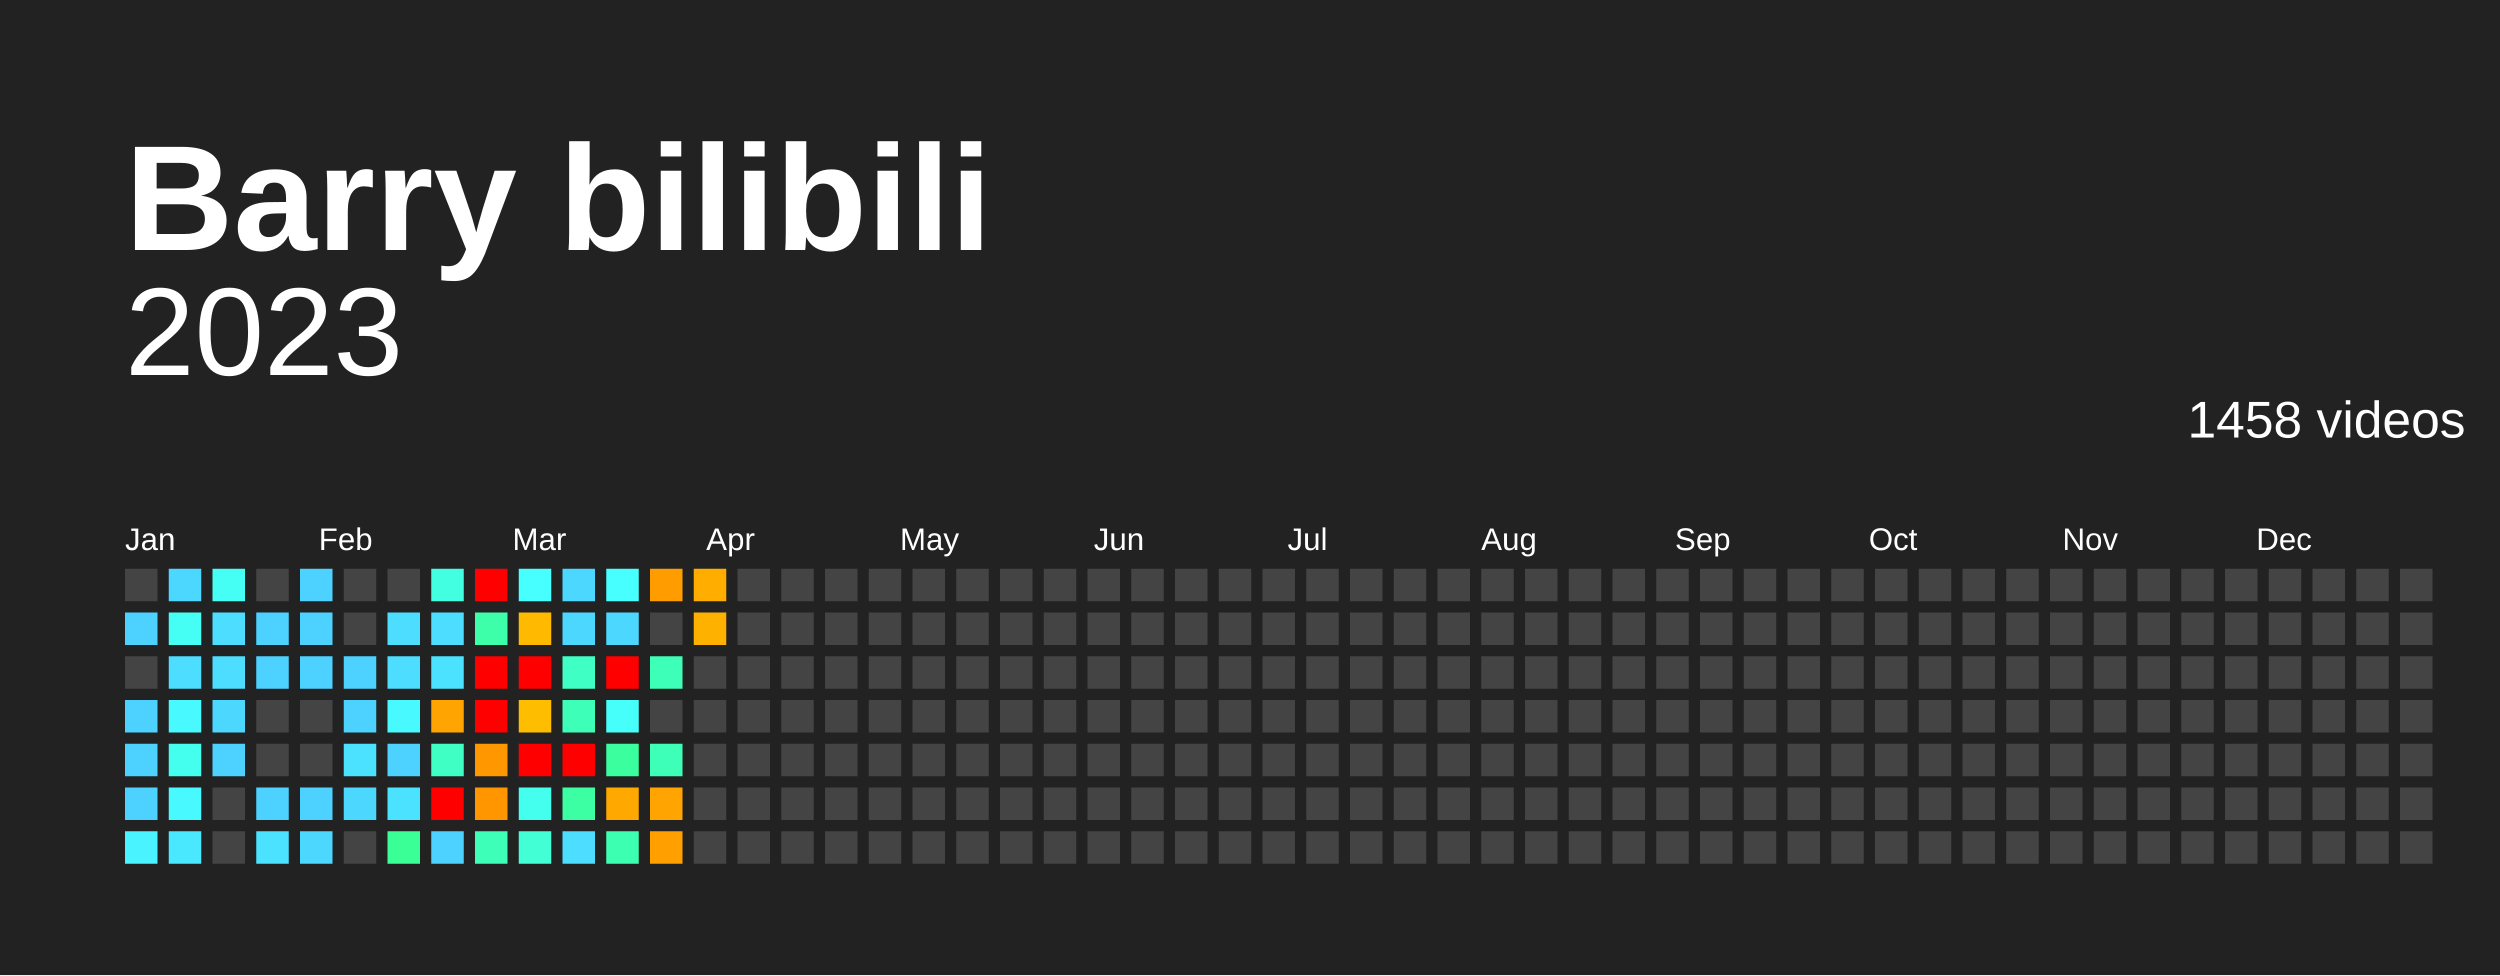
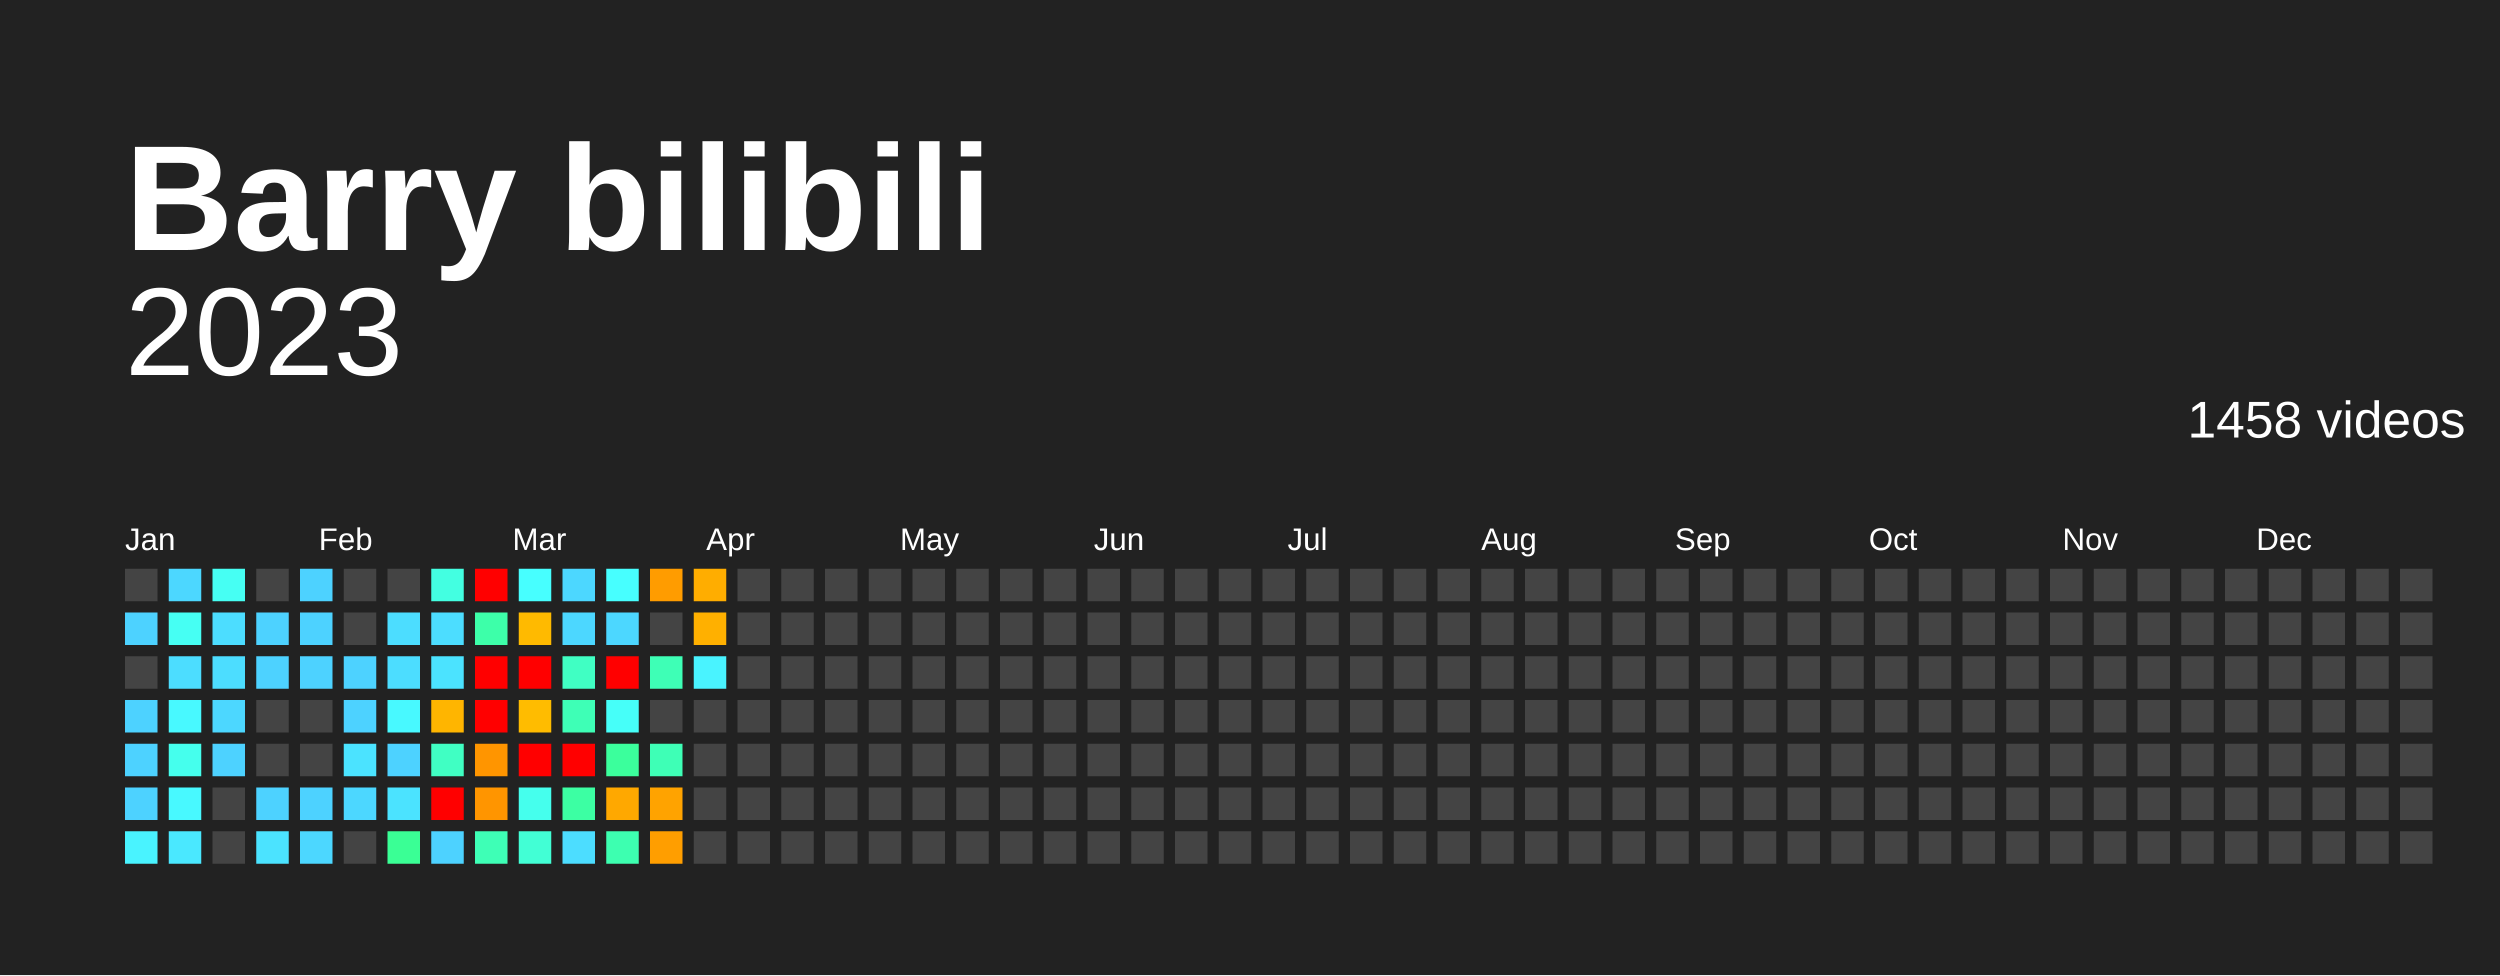
<svg xmlns="http://www.w3.org/2000/svg" baseProfile="full" height="78mm" version="1.1" viewBox="0,0,200,78" width="200mm">
  <defs />
  <rect fill="#222222" height="78" width="200" x="0" y="0" />
  <text fill="#FFFFFF" style="font-size:12px; font-family:Arial; font-weight:bold;" x="10" y="20">Barry bilibili</text>
  <text alignment-baseline="hanging" fill="#FFFFFF" style="font-size:10.0px; font-family:Arial;" x="10" y="30">2023</text>
  <text alignment-baseline="hanging" fill="#FFFFFF" style="font-size:4.125px; font-family:Arial;" x="175" y="35">1458 videos</text>
  <text fill="#FFFFFF" style="font-size:2.5px; font-family:Arial" x="10.0" y="44">Jan</text>
  <text fill="#FFFFFF" style="font-size:2.5px; font-family:Arial" x="25.5" y="44">Feb</text>
  <text fill="#FFFFFF" style="font-size:2.5px; font-family:Arial" x="41.0" y="44">Mar</text>
  <text fill="#FFFFFF" style="font-size:2.5px; font-family:Arial" x="56.5" y="44">Apr</text>
  <text fill="#FFFFFF" style="font-size:2.5px; font-family:Arial" x="72.0" y="44">May</text>
  <text fill="#FFFFFF" style="font-size:2.5px; font-family:Arial" x="87.5" y="44">Jun</text>
  <text fill="#FFFFFF" style="font-size:2.5px; font-family:Arial" x="103.0" y="44">Jul</text>
  <text fill="#FFFFFF" style="font-size:2.5px; font-family:Arial" x="118.5" y="44">Aug</text>
  <text fill="#FFFFFF" style="font-size:2.5px; font-family:Arial" x="134.0" y="44">Sep</text>
  <text fill="#FFFFFF" style="font-size:2.5px; font-family:Arial" x="149.5" y="44">Oct</text>
  <text fill="#FFFFFF" style="font-size:2.5px; font-family:Arial" x="165.0" y="44">Nov</text>
  <text fill="#FFFFFF" style="font-size:2.5px; font-family:Arial" x="180.5" y="44">Dec</text>
  <rect fill="#444444" height="2.6" width="2.6" x="10.0" y="45.5" />
  <rect fill="#4dd2ff" height="2.6" width="2.6" x="10.0" y="49.0" />
  <rect fill="#444444" height="2.6" width="2.6" x="10.0" y="52.5" />
  <rect fill="#4dd2ff" height="2.6" width="2.6" x="10.0" y="56.0" />
  <rect fill="#4dd2ff" height="2.6" width="2.6" x="10.0" y="59.5" />
  <rect fill="#4dd2ff" height="2.6" width="2.6" x="10.0" y="63.0" />
  <rect fill="#49f3ff" height="2.6" width="2.6" x="10.0" y="66.5" />
  <rect fill="#4cd7ff" height="2.6" width="2.6" x="13.5" y="45.5" />
-   <rect fill="#46fff4" height="2.6" width="2.6" x="13.5" y="49.0" />
+   <rect fill="#46fff3" height="2.6" width="2.6" x="13.5" y="49.0" />
  <rect fill="#4cddff" height="2.6" width="2.6" x="13.5" y="52.5" />
  <rect fill="#48f9ff" height="2.6" width="2.6" x="13.5" y="56.0" />
-   <rect fill="#45ffee" height="2.6" width="2.6" x="13.5" y="59.5" />
+   <rect fill="#45ffed" height="2.6" width="2.6" x="13.5" y="59.5" />
  <rect fill="#48f9ff" height="2.6" width="2.6" x="13.5" y="63.0" />
  <rect fill="#4ae8ff" height="2.6" width="2.6" x="13.5" y="66.5" />
-   <rect fill="#46fff4" height="2.6" width="2.6" x="17.0" y="45.5" />
+   <rect fill="#46fff3" height="2.6" width="2.6" x="17.0" y="45.5" />
  <rect fill="#4cddff" height="2.6" width="2.6" x="17.0" y="49.0" />
  <rect fill="#4cddff" height="2.6" width="2.6" x="17.0" y="52.5" />
  <rect fill="#4cd7ff" height="2.6" width="2.6" x="17.0" y="56.0" />
  <rect fill="#4dd2ff" height="2.6" width="2.6" x="17.0" y="59.5" />
  <rect fill="#444444" height="2.6" width="2.6" x="17.0" y="63.0" />
  <rect fill="#444444" height="2.6" width="2.6" x="17.0" y="66.5" />
  <rect fill="#444444" height="2.6" width="2.6" x="20.5" y="45.5" />
  <rect fill="#4dd2ff" height="2.6" width="2.6" x="20.5" y="49.0" />
  <rect fill="#4dd2ff" height="2.6" width="2.6" x="20.5" y="52.5" />
  <rect fill="#444444" height="2.6" width="2.6" x="20.5" y="56.0" />
  <rect fill="#444444" height="2.6" width="2.6" x="20.5" y="59.5" />
  <rect fill="#4dd2ff" height="2.6" width="2.6" x="20.5" y="63.0" />
-   <rect fill="#4be2ff" height="2.6" width="2.6" x="20.5" y="66.5" />
+   <rect fill="#4be3ff" height="2.6" width="2.6" x="20.5" y="66.5" />
  <rect fill="#4dd2ff" height="2.6" width="2.6" x="24.0" y="45.5" />
  <rect fill="#4dd2ff" height="2.6" width="2.6" x="24.0" y="49.0" />
  <rect fill="#4dd2ff" height="2.6" width="2.6" x="24.0" y="52.5" />
  <rect fill="#444444" height="2.6" width="2.6" x="24.0" y="56.0" />
  <rect fill="#444444" height="2.6" width="2.6" x="24.0" y="59.5" />
  <rect fill="#4dd2ff" height="2.6" width="2.6" x="24.0" y="63.0" />
  <rect fill="#4cd7ff" height="2.6" width="2.6" x="24.0" y="66.5" />
  <rect fill="#444444" height="2.6" width="2.6" x="27.5" y="45.5" />
  <rect fill="#444444" height="2.6" width="2.6" x="27.5" y="49.0" />
  <rect fill="#4dd2ff" height="2.6" width="2.6" x="27.5" y="52.5" />
  <rect fill="#4dd2ff" height="2.6" width="2.6" x="27.5" y="56.0" />
-   <rect fill="#4be2ff" height="2.6" width="2.6" x="27.5" y="59.5" />
+   <rect fill="#4be3ff" height="2.6" width="2.6" x="27.5" y="59.5" />
  <rect fill="#4cd7ff" height="2.6" width="2.6" x="27.5" y="63.0" />
  <rect fill="#444444" height="2.6" width="2.6" x="27.5" y="66.5" />
  <rect fill="#444444" height="2.6" width="2.6" x="31.0" y="45.5" />
  <rect fill="#4cddff" height="2.6" width="2.6" x="31.0" y="49.0" />
  <rect fill="#4cddff" height="2.6" width="2.6" x="31.0" y="52.5" />
  <rect fill="#48f9ff" height="2.6" width="2.6" x="31.0" y="56.0" />
  <rect fill="#4dd2ff" height="2.6" width="2.6" x="31.0" y="59.5" />
-   <rect fill="#4be2ff" height="2.6" width="2.6" x="31.0" y="63.0" />
-   <rect fill="#3aff97" height="2.6" width="2.6" x="31.0" y="66.5" />
-   <rect fill="#43ffe2" height="2.6" width="2.6" x="34.5" y="45.5" />
+   <rect fill="#4be3ff" height="2.6" width="2.6" x="31.0" y="63.0" />
+   <rect fill="#3aff95" height="2.6" width="2.6" x="31.0" y="66.5" />
+   <rect fill="#43ffe1" height="2.6" width="2.6" x="34.5" y="45.5" />
  <rect fill="#4cddff" height="2.6" width="2.6" x="34.5" y="49.0" />
-   <rect fill="#4be2ff" height="2.6" width="2.6" x="34.5" y="52.5" />
-   <rect fill="#ffa400" height="2.6" width="2.6" x="34.5" y="56.0" />
-   <rect fill="#40ffc4" height="2.6" width="2.6" x="34.5" y="59.5" />
+   <rect fill="#4be3ff" height="2.6" width="2.6" x="34.5" y="52.5" />
+   <rect fill="#ffb500" height="2.6" width="2.6" x="34.5" y="56.0" />
+   <rect fill="#40ffc3" height="2.6" width="2.6" x="34.5" y="59.5" />
  <rect fill="red" height="2.6" width="2.6" x="34.5" y="63.0" />
  <rect fill="#4dd2ff" height="2.6" width="2.6" x="34.5" y="66.5" />
  <rect fill="red" height="2.6" width="2.6" x="38.0" y="45.5" />
-   <rect fill="#3dffaa" height="2.6" width="2.6" x="38.0" y="49.0" />
+   <rect fill="#3dffa9" height="2.6" width="2.6" x="38.0" y="49.0" />
  <rect fill="red" height="2.6" width="2.6" x="38.0" y="52.5" />
  <rect fill="red" height="2.6" width="2.6" x="38.0" y="56.0" />
-   <rect fill="#ff9800" height="2.6" width="2.6" x="38.0" y="59.5" />
-   <rect fill="#ff9600" height="2.6" width="2.6" x="38.0" y="63.0" />
-   <rect fill="#3effb7" height="2.6" width="2.6" x="38.0" y="66.5" />
+   <rect fill="#ff9500" height="2.6" width="2.6" x="38.0" y="59.5" />
+   <rect fill="#ff9500" height="2.6" width="2.6" x="38.0" y="63.0" />
+   <rect fill="#3effb6" height="2.6" width="2.6" x="38.0" y="66.5" />
  <rect fill="#47ffff" height="2.6" width="2.6" x="41.5" y="45.5" />
  <rect fill="#ffba00" height="2.6" width="2.6" x="41.5" y="49.0" />
  <rect fill="red" height="2.6" width="2.6" x="41.5" y="52.5" />
-   <rect fill="#ffbd00" height="2.6" width="2.6" x="41.5" y="56.0" />
+   <rect fill="#ffbc00" height="2.6" width="2.6" x="41.5" y="56.0" />
  <rect fill="red" height="2.6" width="2.6" x="41.5" y="59.5" />
-   <rect fill="#45ffee" height="2.6" width="2.6" x="41.5" y="63.0" />
-   <rect fill="#42ffd6" height="2.6" width="2.6" x="41.5" y="66.5" />
+   <rect fill="#45ffed" height="2.6" width="2.6" x="41.5" y="63.0" />
+   <rect fill="#42ffd5" height="2.6" width="2.6" x="41.5" y="66.5" />
  <rect fill="#4cd7ff" height="2.6" width="2.6" x="45.0" y="45.5" />
  <rect fill="#4cd7ff" height="2.6" width="2.6" x="45.0" y="49.0" />
-   <rect fill="#40ffc4" height="2.6" width="2.6" x="45.0" y="52.5" />
-   <rect fill="#3effb7" height="2.6" width="2.6" x="45.0" y="56.0" />
+   <rect fill="#40ffc3" height="2.6" width="2.6" x="45.0" y="52.5" />
+   <rect fill="#3effb6" height="2.6" width="2.6" x="45.0" y="56.0" />
  <rect fill="red" height="2.6" width="2.6" x="45.0" y="59.5" />
-   <rect fill="#3cffa4" height="2.6" width="2.6" x="45.0" y="63.0" />
+   <rect fill="#3cffa3" height="2.6" width="2.6" x="45.0" y="63.0" />
  <rect fill="#4cddff" height="2.6" width="2.6" x="45.0" y="66.5" />
  <rect fill="#47ffff" height="2.6" width="2.6" x="48.5" y="45.5" />
  <rect fill="#4cd7ff" height="2.6" width="2.6" x="48.5" y="49.0" />
  <rect fill="red" height="2.6" width="2.6" x="48.5" y="52.5" />
-   <rect fill="#46fffa" height="2.6" width="2.6" x="48.5" y="56.0" />
-   <rect fill="#3bff9e" height="2.6" width="2.6" x="48.5" y="59.5" />
-   <rect fill="#ffa900" height="2.6" width="2.6" x="48.5" y="63.0" />
-   <rect fill="#3dffb1" height="2.6" width="2.6" x="48.5" y="66.5" />
-   <rect fill="#ff9d00" height="2.6" width="2.6" x="52.0" y="45.5" />
+   <rect fill="#46fff9" height="2.6" width="2.6" x="48.5" y="56.0" />
+   <rect fill="#3bff9c" height="2.6" width="2.6" x="48.5" y="59.5" />
+   <rect fill="#ffa800" height="2.6" width="2.6" x="48.5" y="63.0" />
+   <rect fill="#3dffb0" height="2.6" width="2.6" x="48.5" y="66.5" />
+   <rect fill="#ff9c00" height="2.6" width="2.6" x="52.0" y="45.5" />
  <rect fill="#444444" height="2.6" width="2.6" x="52.0" y="49.0" />
-   <rect fill="#3effb7" height="2.6" width="2.6" x="52.0" y="52.5" />
+   <rect fill="#3effb6" height="2.6" width="2.6" x="52.0" y="52.5" />
  <rect fill="#444444" height="2.6" width="2.6" x="52.0" y="56.0" />
-   <rect fill="#3effb7" height="2.6" width="2.6" x="52.0" y="59.5" />
-   <rect fill="#ffa400" height="2.6" width="2.6" x="52.0" y="63.0" />
-   <rect fill="#ff9f00" height="2.6" width="2.6" x="52.0" y="66.5" />
-   <rect fill="#ffae00" height="2.6" width="2.6" x="55.5" y="45.5" />
-   <rect fill="#ffb100" height="2.6" width="2.6" x="55.5" y="49.0" />
-   <rect fill="#444444" height="2.6" width="2.6" x="55.5" y="52.5" />
+   <rect fill="#3effb6" height="2.6" width="2.6" x="52.0" y="59.5" />
+   <rect fill="#ffa300" height="2.6" width="2.6" x="52.0" y="63.0" />
+   <rect fill="#ff9e00" height="2.6" width="2.6" x="52.0" y="66.5" />
+   <rect fill="#ffad00" height="2.6" width="2.6" x="55.5" y="45.5" />
+   <rect fill="#ffb000" height="2.6" width="2.6" x="55.5" y="49.0" />
+   <rect fill="#49f3ff" height="2.6" width="2.6" x="55.5" y="52.5" />
  <rect fill="#444444" height="2.6" width="2.6" x="55.5" y="56.0" />
  <rect fill="#444444" height="2.6" width="2.6" x="55.5" y="59.5" />
  <rect fill="#444444" height="2.6" width="2.6" x="55.5" y="63.0" />
  <rect fill="#444444" height="2.6" width="2.6" x="55.5" y="66.5" />
  <rect fill="#444444" height="2.6" width="2.6" x="59.0" y="45.5" />
  <rect fill="#444444" height="2.6" width="2.6" x="59.0" y="49.0" />
  <rect fill="#444444" height="2.6" width="2.6" x="59.0" y="52.5" />
  <rect fill="#444444" height="2.6" width="2.6" x="59.0" y="56.0" />
  <rect fill="#444444" height="2.6" width="2.6" x="59.0" y="59.5" />
  <rect fill="#444444" height="2.6" width="2.6" x="59.0" y="63.0" />
  <rect fill="#444444" height="2.6" width="2.6" x="59.0" y="66.5" />
  <rect fill="#444444" height="2.6" width="2.6" x="62.5" y="45.5" />
  <rect fill="#444444" height="2.6" width="2.6" x="62.5" y="49.0" />
  <rect fill="#444444" height="2.6" width="2.6" x="62.5" y="52.5" />
  <rect fill="#444444" height="2.6" width="2.6" x="62.5" y="56.0" />
  <rect fill="#444444" height="2.6" width="2.6" x="62.5" y="59.5" />
  <rect fill="#444444" height="2.6" width="2.6" x="62.5" y="63.0" />
  <rect fill="#444444" height="2.6" width="2.6" x="62.5" y="66.5" />
  <rect fill="#444444" height="2.6" width="2.6" x="66.0" y="45.5" />
  <rect fill="#444444" height="2.6" width="2.6" x="66.0" y="49.0" />
  <rect fill="#444444" height="2.6" width="2.6" x="66.0" y="52.5" />
  <rect fill="#444444" height="2.6" width="2.6" x="66.0" y="56.0" />
  <rect fill="#444444" height="2.6" width="2.6" x="66.0" y="59.5" />
  <rect fill="#444444" height="2.6" width="2.6" x="66.0" y="63.0" />
  <rect fill="#444444" height="2.6" width="2.6" x="66.0" y="66.5" />
  <rect fill="#444444" height="2.6" width="2.6" x="69.5" y="45.5" />
  <rect fill="#444444" height="2.6" width="2.6" x="69.5" y="49.0" />
  <rect fill="#444444" height="2.6" width="2.6" x="69.5" y="52.5" />
  <rect fill="#444444" height="2.6" width="2.6" x="69.5" y="56.0" />
  <rect fill="#444444" height="2.6" width="2.6" x="69.5" y="59.5" />
  <rect fill="#444444" height="2.6" width="2.6" x="69.5" y="63.0" />
  <rect fill="#444444" height="2.6" width="2.6" x="69.5" y="66.5" />
  <rect fill="#444444" height="2.6" width="2.6" x="73.0" y="45.5" />
  <rect fill="#444444" height="2.6" width="2.6" x="73.0" y="49.0" />
  <rect fill="#444444" height="2.6" width="2.6" x="73.0" y="52.5" />
  <rect fill="#444444" height="2.6" width="2.6" x="73.0" y="56.0" />
  <rect fill="#444444" height="2.6" width="2.6" x="73.0" y="59.5" />
  <rect fill="#444444" height="2.6" width="2.6" x="73.0" y="63.0" />
  <rect fill="#444444" height="2.6" width="2.6" x="73.0" y="66.5" />
  <rect fill="#444444" height="2.6" width="2.6" x="76.5" y="45.5" />
  <rect fill="#444444" height="2.6" width="2.6" x="76.5" y="49.0" />
  <rect fill="#444444" height="2.6" width="2.6" x="76.5" y="52.5" />
  <rect fill="#444444" height="2.6" width="2.6" x="76.5" y="56.0" />
  <rect fill="#444444" height="2.6" width="2.6" x="76.5" y="59.5" />
  <rect fill="#444444" height="2.6" width="2.6" x="76.5" y="63.0" />
  <rect fill="#444444" height="2.6" width="2.6" x="76.5" y="66.5" />
  <rect fill="#444444" height="2.6" width="2.6" x="80.0" y="45.5" />
  <rect fill="#444444" height="2.6" width="2.6" x="80.0" y="49.0" />
  <rect fill="#444444" height="2.6" width="2.6" x="80.0" y="52.5" />
  <rect fill="#444444" height="2.6" width="2.6" x="80.0" y="56.0" />
  <rect fill="#444444" height="2.6" width="2.6" x="80.0" y="59.5" />
  <rect fill="#444444" height="2.6" width="2.6" x="80.0" y="63.0" />
  <rect fill="#444444" height="2.6" width="2.6" x="80.0" y="66.5" />
  <rect fill="#444444" height="2.6" width="2.6" x="83.5" y="45.5" />
  <rect fill="#444444" height="2.6" width="2.6" x="83.5" y="49.0" />
  <rect fill="#444444" height="2.6" width="2.6" x="83.5" y="52.5" />
  <rect fill="#444444" height="2.6" width="2.6" x="83.5" y="56.0" />
  <rect fill="#444444" height="2.6" width="2.6" x="83.5" y="59.5" />
  <rect fill="#444444" height="2.6" width="2.6" x="83.5" y="63.0" />
  <rect fill="#444444" height="2.6" width="2.6" x="83.5" y="66.5" />
  <rect fill="#444444" height="2.6" width="2.6" x="87.0" y="45.5" />
  <rect fill="#444444" height="2.6" width="2.6" x="87.0" y="49.0" />
  <rect fill="#444444" height="2.6" width="2.6" x="87.0" y="52.5" />
  <rect fill="#444444" height="2.6" width="2.6" x="87.0" y="56.0" />
  <rect fill="#444444" height="2.6" width="2.6" x="87.0" y="59.5" />
  <rect fill="#444444" height="2.6" width="2.6" x="87.0" y="63.0" />
  <rect fill="#444444" height="2.6" width="2.6" x="87.0" y="66.5" />
  <rect fill="#444444" height="2.6" width="2.6" x="90.5" y="45.5" />
  <rect fill="#444444" height="2.6" width="2.6" x="90.5" y="49.0" />
  <rect fill="#444444" height="2.6" width="2.6" x="90.5" y="52.5" />
  <rect fill="#444444" height="2.6" width="2.6" x="90.5" y="56.0" />
  <rect fill="#444444" height="2.6" width="2.6" x="90.5" y="59.5" />
  <rect fill="#444444" height="2.6" width="2.6" x="90.5" y="63.0" />
  <rect fill="#444444" height="2.6" width="2.6" x="90.5" y="66.5" />
  <rect fill="#444444" height="2.6" width="2.6" x="94.0" y="45.5" />
  <rect fill="#444444" height="2.6" width="2.6" x="94.0" y="49.0" />
  <rect fill="#444444" height="2.6" width="2.6" x="94.0" y="52.5" />
  <rect fill="#444444" height="2.6" width="2.6" x="94.0" y="56.0" />
  <rect fill="#444444" height="2.6" width="2.6" x="94.0" y="59.5" />
  <rect fill="#444444" height="2.6" width="2.6" x="94.0" y="63.0" />
  <rect fill="#444444" height="2.6" width="2.6" x="94.0" y="66.5" />
  <rect fill="#444444" height="2.6" width="2.6" x="97.5" y="45.5" />
  <rect fill="#444444" height="2.6" width="2.6" x="97.5" y="49.0" />
  <rect fill="#444444" height="2.6" width="2.6" x="97.5" y="52.5" />
  <rect fill="#444444" height="2.6" width="2.6" x="97.5" y="56.0" />
  <rect fill="#444444" height="2.6" width="2.6" x="97.5" y="59.5" />
  <rect fill="#444444" height="2.6" width="2.6" x="97.5" y="63.0" />
  <rect fill="#444444" height="2.6" width="2.6" x="97.5" y="66.5" />
  <rect fill="#444444" height="2.6" width="2.6" x="101.0" y="45.5" />
  <rect fill="#444444" height="2.6" width="2.6" x="101.0" y="49.0" />
  <rect fill="#444444" height="2.6" width="2.6" x="101.0" y="52.5" />
  <rect fill="#444444" height="2.6" width="2.6" x="101.0" y="56.0" />
  <rect fill="#444444" height="2.6" width="2.6" x="101.0" y="59.5" />
  <rect fill="#444444" height="2.6" width="2.6" x="101.0" y="63.0" />
  <rect fill="#444444" height="2.6" width="2.6" x="101.0" y="66.5" />
  <rect fill="#444444" height="2.6" width="2.6" x="104.5" y="45.5" />
  <rect fill="#444444" height="2.6" width="2.6" x="104.5" y="49.0" />
  <rect fill="#444444" height="2.6" width="2.6" x="104.5" y="52.5" />
  <rect fill="#444444" height="2.6" width="2.6" x="104.5" y="56.0" />
  <rect fill="#444444" height="2.6" width="2.6" x="104.5" y="59.5" />
  <rect fill="#444444" height="2.6" width="2.6" x="104.5" y="63.0" />
  <rect fill="#444444" height="2.6" width="2.6" x="104.5" y="66.5" />
  <rect fill="#444444" height="2.6" width="2.6" x="108.0" y="45.5" />
  <rect fill="#444444" height="2.6" width="2.6" x="108.0" y="49.0" />
  <rect fill="#444444" height="2.6" width="2.6" x="108.0" y="52.5" />
  <rect fill="#444444" height="2.6" width="2.6" x="108.0" y="56.0" />
  <rect fill="#444444" height="2.6" width="2.6" x="108.0" y="59.5" />
  <rect fill="#444444" height="2.6" width="2.6" x="108.0" y="63.0" />
  <rect fill="#444444" height="2.6" width="2.6" x="108.0" y="66.5" />
  <rect fill="#444444" height="2.6" width="2.6" x="111.5" y="45.5" />
  <rect fill="#444444" height="2.6" width="2.6" x="111.5" y="49.0" />
  <rect fill="#444444" height="2.6" width="2.6" x="111.5" y="52.5" />
  <rect fill="#444444" height="2.6" width="2.6" x="111.5" y="56.0" />
  <rect fill="#444444" height="2.6" width="2.6" x="111.5" y="59.5" />
  <rect fill="#444444" height="2.6" width="2.6" x="111.5" y="63.0" />
  <rect fill="#444444" height="2.6" width="2.6" x="111.5" y="66.5" />
  <rect fill="#444444" height="2.6" width="2.6" x="115.0" y="45.5" />
  <rect fill="#444444" height="2.6" width="2.6" x="115.0" y="49.0" />
  <rect fill="#444444" height="2.6" width="2.6" x="115.0" y="52.5" />
  <rect fill="#444444" height="2.6" width="2.6" x="115.0" y="56.0" />
  <rect fill="#444444" height="2.6" width="2.6" x="115.0" y="59.5" />
  <rect fill="#444444" height="2.6" width="2.6" x="115.0" y="63.0" />
  <rect fill="#444444" height="2.6" width="2.6" x="115.0" y="66.5" />
  <rect fill="#444444" height="2.6" width="2.6" x="118.5" y="45.5" />
  <rect fill="#444444" height="2.6" width="2.6" x="118.5" y="49.0" />
  <rect fill="#444444" height="2.6" width="2.6" x="118.5" y="52.5" />
  <rect fill="#444444" height="2.6" width="2.6" x="118.5" y="56.0" />
  <rect fill="#444444" height="2.6" width="2.6" x="118.5" y="59.5" />
  <rect fill="#444444" height="2.6" width="2.6" x="118.5" y="63.0" />
  <rect fill="#444444" height="2.6" width="2.6" x="118.5" y="66.5" />
  <rect fill="#444444" height="2.6" width="2.6" x="122.0" y="45.5" />
  <rect fill="#444444" height="2.6" width="2.6" x="122.0" y="49.0" />
  <rect fill="#444444" height="2.6" width="2.6" x="122.0" y="52.5" />
  <rect fill="#444444" height="2.6" width="2.6" x="122.0" y="56.0" />
  <rect fill="#444444" height="2.6" width="2.6" x="122.0" y="59.5" />
  <rect fill="#444444" height="2.6" width="2.6" x="122.0" y="63.0" />
  <rect fill="#444444" height="2.6" width="2.6" x="122.0" y="66.5" />
  <rect fill="#444444" height="2.6" width="2.6" x="125.5" y="45.5" />
  <rect fill="#444444" height="2.6" width="2.6" x="125.5" y="49.0" />
  <rect fill="#444444" height="2.6" width="2.6" x="125.5" y="52.5" />
  <rect fill="#444444" height="2.6" width="2.6" x="125.5" y="56.0" />
  <rect fill="#444444" height="2.6" width="2.6" x="125.5" y="59.5" />
  <rect fill="#444444" height="2.6" width="2.6" x="125.5" y="63.0" />
  <rect fill="#444444" height="2.6" width="2.6" x="125.5" y="66.5" />
  <rect fill="#444444" height="2.6" width="2.6" x="129.0" y="45.5" />
  <rect fill="#444444" height="2.6" width="2.6" x="129.0" y="49.0" />
  <rect fill="#444444" height="2.6" width="2.6" x="129.0" y="52.5" />
  <rect fill="#444444" height="2.6" width="2.6" x="129.0" y="56.0" />
  <rect fill="#444444" height="2.6" width="2.6" x="129.0" y="59.5" />
  <rect fill="#444444" height="2.6" width="2.6" x="129.0" y="63.0" />
  <rect fill="#444444" height="2.6" width="2.6" x="129.0" y="66.5" />
  <rect fill="#444444" height="2.6" width="2.6" x="132.5" y="45.5" />
  <rect fill="#444444" height="2.6" width="2.6" x="132.5" y="49.0" />
  <rect fill="#444444" height="2.6" width="2.6" x="132.5" y="52.5" />
  <rect fill="#444444" height="2.6" width="2.6" x="132.5" y="56.0" />
  <rect fill="#444444" height="2.6" width="2.6" x="132.5" y="59.5" />
  <rect fill="#444444" height="2.6" width="2.6" x="132.5" y="63.0" />
  <rect fill="#444444" height="2.6" width="2.6" x="132.5" y="66.5" />
  <rect fill="#444444" height="2.6" width="2.6" x="136.0" y="45.5" />
  <rect fill="#444444" height="2.6" width="2.6" x="136.0" y="49.0" />
  <rect fill="#444444" height="2.6" width="2.6" x="136.0" y="52.5" />
  <rect fill="#444444" height="2.6" width="2.6" x="136.0" y="56.0" />
  <rect fill="#444444" height="2.6" width="2.6" x="136.0" y="59.5" />
  <rect fill="#444444" height="2.6" width="2.6" x="136.0" y="63.0" />
  <rect fill="#444444" height="2.6" width="2.6" x="136.0" y="66.5" />
  <rect fill="#444444" height="2.6" width="2.6" x="139.5" y="45.5" />
  <rect fill="#444444" height="2.6" width="2.6" x="139.5" y="49.0" />
  <rect fill="#444444" height="2.6" width="2.6" x="139.5" y="52.5" />
  <rect fill="#444444" height="2.6" width="2.6" x="139.5" y="56.0" />
  <rect fill="#444444" height="2.6" width="2.6" x="139.5" y="59.5" />
  <rect fill="#444444" height="2.6" width="2.6" x="139.5" y="63.0" />
  <rect fill="#444444" height="2.6" width="2.6" x="139.5" y="66.5" />
  <rect fill="#444444" height="2.6" width="2.6" x="143.0" y="45.5" />
  <rect fill="#444444" height="2.6" width="2.6" x="143.0" y="49.0" />
  <rect fill="#444444" height="2.6" width="2.6" x="143.0" y="52.5" />
  <rect fill="#444444" height="2.6" width="2.6" x="143.0" y="56.0" />
  <rect fill="#444444" height="2.6" width="2.6" x="143.0" y="59.5" />
  <rect fill="#444444" height="2.6" width="2.6" x="143.0" y="63.0" />
  <rect fill="#444444" height="2.6" width="2.6" x="143.0" y="66.5" />
  <rect fill="#444444" height="2.6" width="2.6" x="146.5" y="45.5" />
  <rect fill="#444444" height="2.6" width="2.6" x="146.5" y="49.0" />
  <rect fill="#444444" height="2.6" width="2.6" x="146.5" y="52.5" />
  <rect fill="#444444" height="2.6" width="2.6" x="146.5" y="56.0" />
  <rect fill="#444444" height="2.6" width="2.6" x="146.5" y="59.5" />
  <rect fill="#444444" height="2.6" width="2.6" x="146.5" y="63.0" />
  <rect fill="#444444" height="2.6" width="2.6" x="146.5" y="66.5" />
  <rect fill="#444444" height="2.6" width="2.6" x="150.0" y="45.5" />
  <rect fill="#444444" height="2.6" width="2.6" x="150.0" y="49.0" />
  <rect fill="#444444" height="2.6" width="2.6" x="150.0" y="52.5" />
  <rect fill="#444444" height="2.6" width="2.6" x="150.0" y="56.0" />
  <rect fill="#444444" height="2.6" width="2.6" x="150.0" y="59.5" />
  <rect fill="#444444" height="2.6" width="2.6" x="150.0" y="63.0" />
  <rect fill="#444444" height="2.6" width="2.6" x="150.0" y="66.5" />
  <rect fill="#444444" height="2.6" width="2.6" x="153.5" y="45.5" />
  <rect fill="#444444" height="2.6" width="2.6" x="153.5" y="49.0" />
  <rect fill="#444444" height="2.6" width="2.6" x="153.5" y="52.5" />
  <rect fill="#444444" height="2.6" width="2.6" x="153.5" y="56.0" />
  <rect fill="#444444" height="2.6" width="2.6" x="153.5" y="59.5" />
  <rect fill="#444444" height="2.6" width="2.6" x="153.5" y="63.0" />
  <rect fill="#444444" height="2.6" width="2.6" x="153.5" y="66.5" />
  <rect fill="#444444" height="2.6" width="2.6" x="157.0" y="45.5" />
  <rect fill="#444444" height="2.6" width="2.6" x="157.0" y="49.0" />
  <rect fill="#444444" height="2.6" width="2.6" x="157.0" y="52.5" />
  <rect fill="#444444" height="2.6" width="2.6" x="157.0" y="56.0" />
  <rect fill="#444444" height="2.6" width="2.6" x="157.0" y="59.5" />
  <rect fill="#444444" height="2.6" width="2.6" x="157.0" y="63.0" />
  <rect fill="#444444" height="2.6" width="2.6" x="157.0" y="66.5" />
  <rect fill="#444444" height="2.6" width="2.6" x="160.5" y="45.5" />
  <rect fill="#444444" height="2.6" width="2.6" x="160.5" y="49.0" />
  <rect fill="#444444" height="2.6" width="2.6" x="160.5" y="52.5" />
  <rect fill="#444444" height="2.6" width="2.6" x="160.5" y="56.0" />
  <rect fill="#444444" height="2.6" width="2.6" x="160.5" y="59.5" />
  <rect fill="#444444" height="2.6" width="2.6" x="160.5" y="63.0" />
  <rect fill="#444444" height="2.6" width="2.6" x="160.5" y="66.5" />
  <rect fill="#444444" height="2.6" width="2.6" x="164.0" y="45.5" />
  <rect fill="#444444" height="2.6" width="2.6" x="164.0" y="49.0" />
  <rect fill="#444444" height="2.6" width="2.6" x="164.0" y="52.5" />
  <rect fill="#444444" height="2.6" width="2.6" x="164.0" y="56.0" />
  <rect fill="#444444" height="2.6" width="2.6" x="164.0" y="59.5" />
  <rect fill="#444444" height="2.6" width="2.6" x="164.0" y="63.0" />
  <rect fill="#444444" height="2.6" width="2.6" x="164.0" y="66.5" />
  <rect fill="#444444" height="2.6" width="2.6" x="167.5" y="45.5" />
  <rect fill="#444444" height="2.6" width="2.6" x="167.5" y="49.0" />
  <rect fill="#444444" height="2.6" width="2.6" x="167.5" y="52.5" />
  <rect fill="#444444" height="2.6" width="2.6" x="167.5" y="56.0" />
  <rect fill="#444444" height="2.6" width="2.6" x="167.5" y="59.5" />
  <rect fill="#444444" height="2.6" width="2.6" x="167.5" y="63.0" />
  <rect fill="#444444" height="2.6" width="2.6" x="167.5" y="66.5" />
  <rect fill="#444444" height="2.6" width="2.6" x="171.0" y="45.5" />
  <rect fill="#444444" height="2.6" width="2.6" x="171.0" y="49.0" />
  <rect fill="#444444" height="2.6" width="2.6" x="171.0" y="52.5" />
  <rect fill="#444444" height="2.6" width="2.6" x="171.0" y="56.0" />
  <rect fill="#444444" height="2.6" width="2.6" x="171.0" y="59.5" />
  <rect fill="#444444" height="2.6" width="2.6" x="171.0" y="63.0" />
  <rect fill="#444444" height="2.6" width="2.6" x="171.0" y="66.5" />
  <rect fill="#444444" height="2.6" width="2.6" x="174.5" y="45.5" />
  <rect fill="#444444" height="2.6" width="2.6" x="174.5" y="49.0" />
  <rect fill="#444444" height="2.6" width="2.6" x="174.5" y="52.5" />
  <rect fill="#444444" height="2.6" width="2.6" x="174.5" y="56.0" />
  <rect fill="#444444" height="2.6" width="2.6" x="174.5" y="59.5" />
  <rect fill="#444444" height="2.6" width="2.6" x="174.5" y="63.0" />
  <rect fill="#444444" height="2.6" width="2.6" x="174.5" y="66.5" />
  <rect fill="#444444" height="2.6" width="2.6" x="178.0" y="45.5" />
  <rect fill="#444444" height="2.6" width="2.6" x="178.0" y="49.0" />
  <rect fill="#444444" height="2.6" width="2.6" x="178.0" y="52.5" />
  <rect fill="#444444" height="2.6" width="2.6" x="178.0" y="56.0" />
  <rect fill="#444444" height="2.6" width="2.6" x="178.0" y="59.5" />
  <rect fill="#444444" height="2.6" width="2.6" x="178.0" y="63.0" />
  <rect fill="#444444" height="2.6" width="2.6" x="178.0" y="66.5" />
  <rect fill="#444444" height="2.6" width="2.6" x="181.5" y="45.5" />
  <rect fill="#444444" height="2.6" width="2.6" x="181.5" y="49.0" />
  <rect fill="#444444" height="2.6" width="2.6" x="181.5" y="52.5" />
  <rect fill="#444444" height="2.6" width="2.6" x="181.5" y="56.0" />
  <rect fill="#444444" height="2.6" width="2.6" x="181.5" y="59.5" />
  <rect fill="#444444" height="2.6" width="2.6" x="181.5" y="63.0" />
  <rect fill="#444444" height="2.6" width="2.6" x="181.5" y="66.5" />
  <rect fill="#444444" height="2.6" width="2.6" x="185.0" y="45.5" />
  <rect fill="#444444" height="2.6" width="2.6" x="185.0" y="49.0" />
  <rect fill="#444444" height="2.6" width="2.6" x="185.0" y="52.5" />
  <rect fill="#444444" height="2.6" width="2.6" x="185.0" y="56.0" />
  <rect fill="#444444" height="2.6" width="2.6" x="185.0" y="59.5" />
  <rect fill="#444444" height="2.6" width="2.6" x="185.0" y="63.0" />
  <rect fill="#444444" height="2.6" width="2.6" x="185.0" y="66.5" />
  <rect fill="#444444" height="2.6" width="2.6" x="188.5" y="45.5" />
  <rect fill="#444444" height="2.6" width="2.6" x="188.5" y="49.0" />
  <rect fill="#444444" height="2.6" width="2.6" x="188.5" y="52.5" />
  <rect fill="#444444" height="2.6" width="2.6" x="188.5" y="56.0" />
  <rect fill="#444444" height="2.6" width="2.6" x="188.5" y="59.5" />
  <rect fill="#444444" height="2.6" width="2.6" x="188.5" y="63.0" />
  <rect fill="#444444" height="2.6" width="2.6" x="188.5" y="66.5" />
  <rect fill="#444444" height="2.6" width="2.6" x="192.0" y="45.5" />
  <rect fill="#444444" height="2.6" width="2.6" x="192.0" y="49.0" />
  <rect fill="#444444" height="2.6" width="2.6" x="192.0" y="52.5" />
  <rect fill="#444444" height="2.6" width="2.6" x="192.0" y="56.0" />
  <rect fill="#444444" height="2.6" width="2.6" x="192.0" y="59.5" />
  <rect fill="#444444" height="2.6" width="2.6" x="192.0" y="63.0" />
  <rect fill="#444444" height="2.6" width="2.6" x="192.0" y="66.5" />
</svg>
